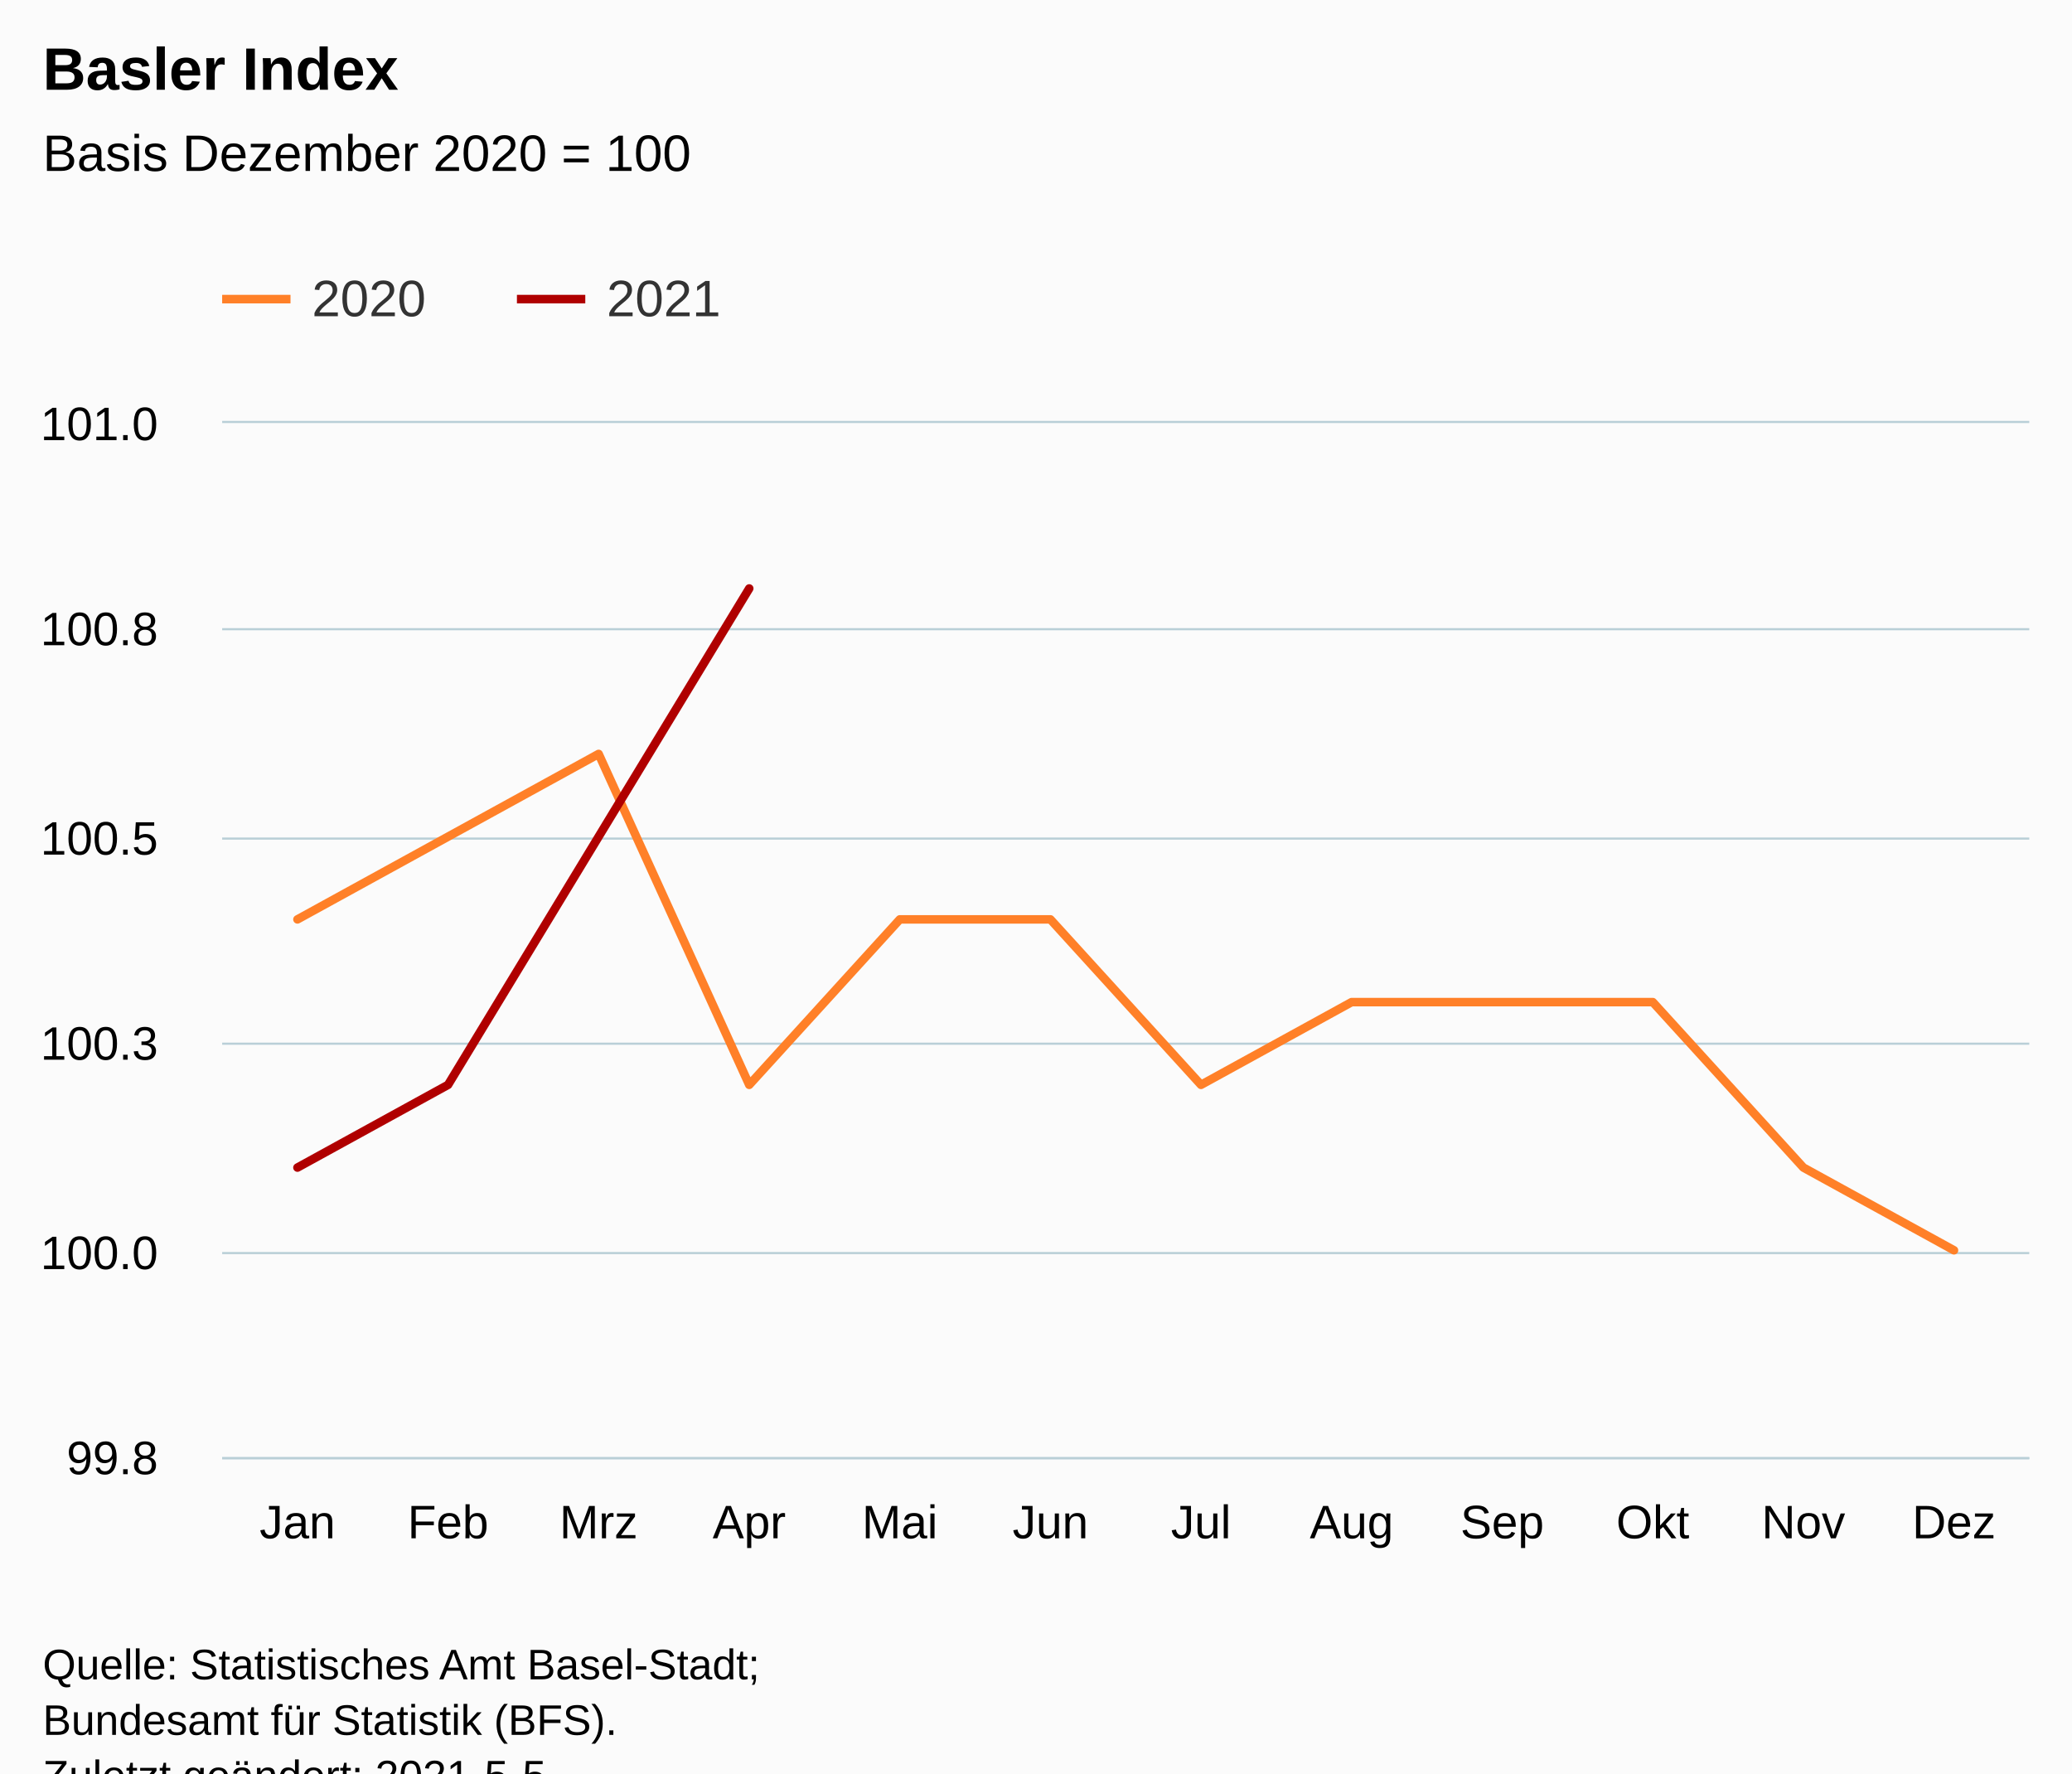
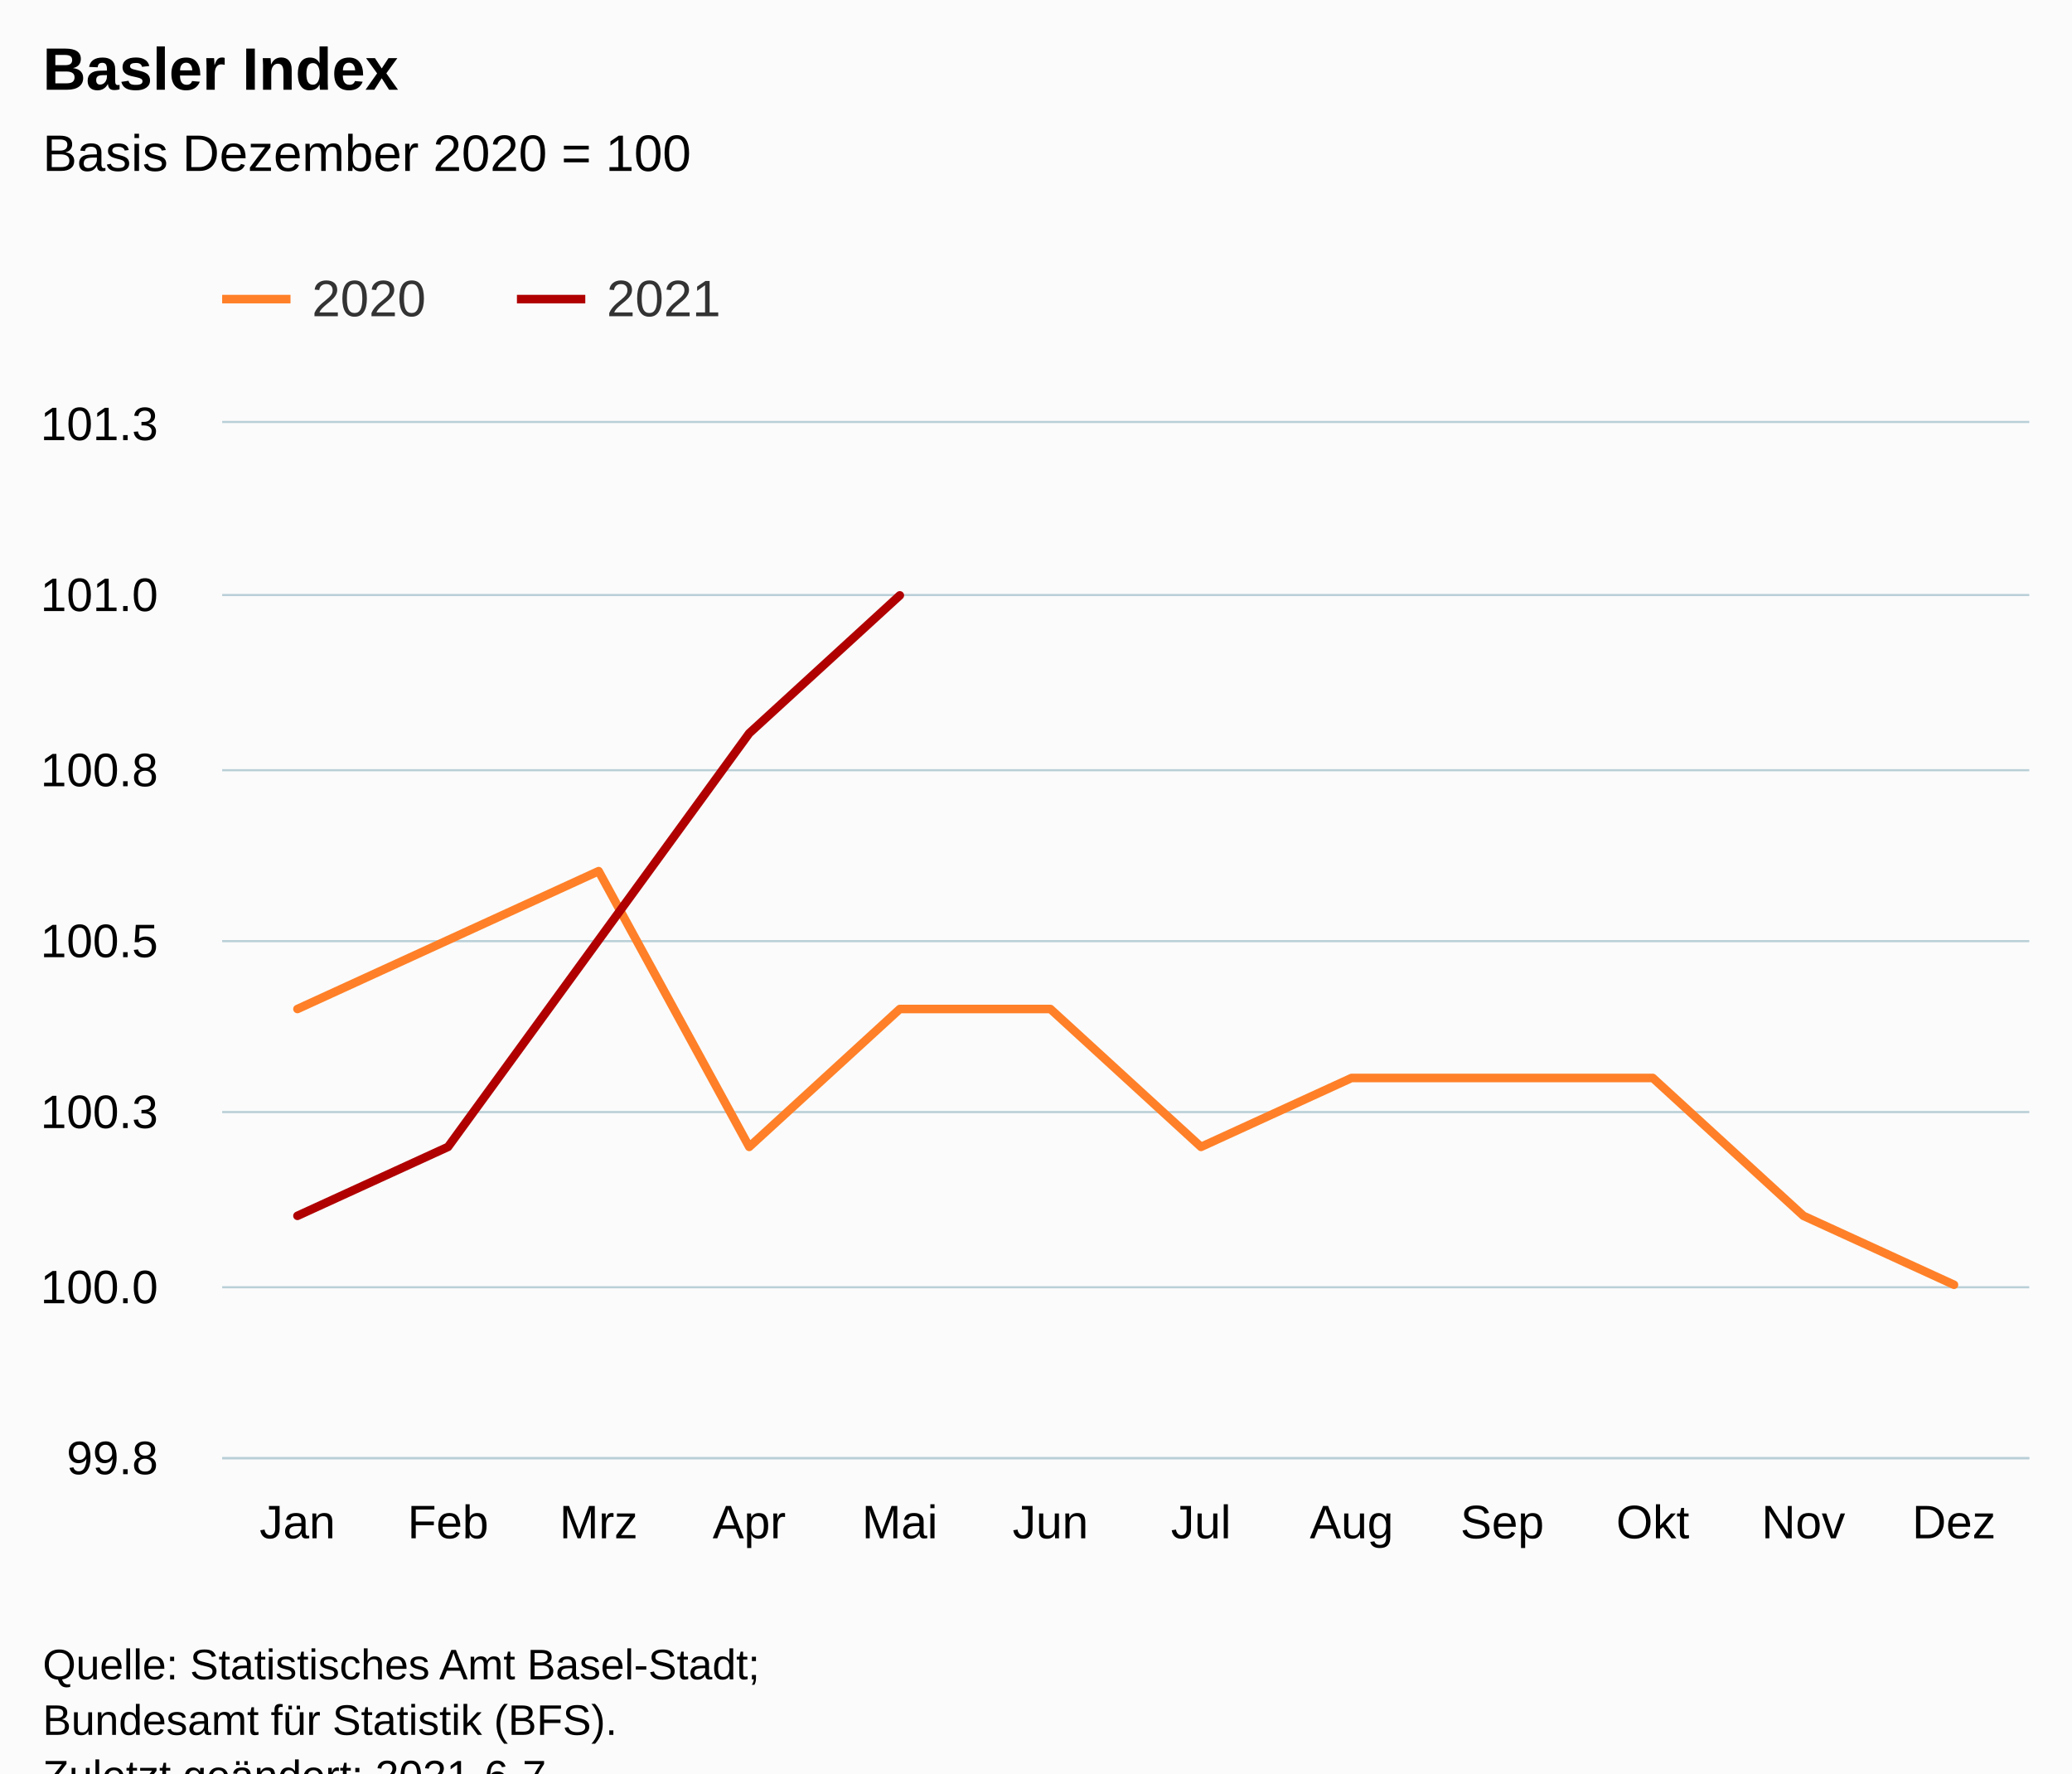
<svg xmlns="http://www.w3.org/2000/svg" version="1.1" class="highcharts-root" style="font-family:Arial;font-size:12px;" viewBox="0 0 485 415">
  <defs>
-     <clipPath id="highcharts-j3mgc7e-31-">
+     <clipPath id="highcharts-or9h3pl-31-">
      <rect x="0" y="0" width="423" height="242" fill="none" />
    </clipPath>
-     <clipPath id="highcharts-j3mgc7e-44-">
+     <clipPath id="highcharts-or9h3pl-44-">
      <rect x="0" y="0" width="423" height="242" fill="none" />
    </clipPath>
-     <clipPath id="highcharts-j3mgc7e-57-">
+     <clipPath id="highcharts-or9h3pl-57-">
      <rect x="52" y="99" width="423" height="242" fill="none" />
    </clipPath>
  </defs>
  <rect fill="#fbfbfb" class="highcharts-background" x="0" y="0" width="485" height="428" rx="0" ry="0" />
  <rect fill="none" class="highcharts-plot-background" x="52" y="99" width="423" height="242" />
  <g class="highcharts-pane-group" data-z-index="0" />
  <g class="highcharts-grid highcharts-xaxis-grid" data-z-index="1">
    <path fill="none" data-z-index="1" class="highcharts-grid-line" d="M 86.5 99 L 86.5 341" opacity="1" />
    <path fill="none" data-z-index="1" class="highcharts-grid-line" d="M 122.5 99 L 122.5 341" opacity="1" />
    <path fill="none" data-z-index="1" class="highcharts-grid-line" d="M 157.5 99 L 157.5 341" opacity="1" />
    <path fill="none" data-z-index="1" class="highcharts-grid-line" d="M 192.5 99 L 192.5 341" opacity="1" />
    <path fill="none" data-z-index="1" class="highcharts-grid-line" d="M 227.5 99 L 227.5 341" opacity="1" />
    <path fill="none" data-z-index="1" class="highcharts-grid-line" d="M 263.5 99 L 263.5 341" opacity="1" />
    <path fill="none" data-z-index="1" class="highcharts-grid-line" d="M 298.5 99 L 298.5 341" opacity="1" />
    <path fill="none" data-z-index="1" class="highcharts-grid-line" d="M 333.5 99 L 333.5 341" opacity="1" />
    <path fill="none" data-z-index="1" class="highcharts-grid-line" d="M 368.5 99 L 368.5 341" opacity="1" />
    <path fill="none" data-z-index="1" class="highcharts-grid-line" d="M 404.5 99 L 404.5 341" opacity="1" />
    <path fill="none" data-z-index="1" class="highcharts-grid-line" d="M 439.5 99 L 439.5 341" opacity="1" />
    <path fill="none" data-z-index="1" class="highcharts-grid-line" d="M 474.5 99 L 474.5 341" opacity="1" />
    <path fill="none" data-z-index="1" class="highcharts-grid-line" d="M 51.5 99 L 51.5 341" opacity="1" />
  </g>
  <g class="highcharts-grid highcharts-yaxis-grid" data-z-index="1">
    <path fill="none" stroke="#B9CFD7" stroke-width="0.5" data-z-index="1" class="highcharts-grid-line" d="M 52 341.25 L 475 341.25" opacity="1" />
-     <path fill="none" stroke="#B9CFD7" stroke-width="0.5" data-z-index="1" class="highcharts-grid-line" d="M 52 293.25 L 475 293.25" opacity="1" />
-     <path fill="none" stroke="#B9CFD7" stroke-width="0.5" data-z-index="1" class="highcharts-grid-line" d="M 52 244.25 L 475 244.25" opacity="1" />
-     <path fill="none" stroke="#B9CFD7" stroke-width="0.5" data-z-index="1" class="highcharts-grid-line" d="M 52 196.25 L 475 196.25" opacity="1" />
-     <path fill="none" stroke="#B9CFD7" stroke-width="0.5" data-z-index="1" class="highcharts-grid-line" d="M 52 147.25 L 475 147.25" opacity="1" />
+     <path fill="none" stroke="#B9CFD7" stroke-width="0.5" data-z-index="1" class="highcharts-grid-line" d="M 52 301.25 L 475 301.25" opacity="1" />
+     <path fill="none" stroke="#B9CFD7" stroke-width="0.5" data-z-index="1" class="highcharts-grid-line" d="M 52 260.25 L 475 260.25" opacity="1" />
+     <path fill="none" stroke="#B9CFD7" stroke-width="0.5" data-z-index="1" class="highcharts-grid-line" d="M 52 220.25 L 475 220.25" opacity="1" />
+     <path fill="none" stroke="#B9CFD7" stroke-width="0.5" data-z-index="1" class="highcharts-grid-line" d="M 52 180.25 L 475 180.25" opacity="1" />
+     <path fill="none" stroke="#B9CFD7" stroke-width="0.5" data-z-index="1" class="highcharts-grid-line" d="M 52 139.25 L 475 139.25" opacity="1" />
    <path fill="none" stroke="#B9CFD7" stroke-width="0.5" data-z-index="1" class="highcharts-grid-line" d="M 52 98.75 L 475 98.75" opacity="1" />
  </g>
  <rect fill="none" class="highcharts-plot-border" data-z-index="1" x="52" y="99" width="423" height="242" />
  <g class="highcharts-axis highcharts-xaxis" data-z-index="2">
    <path fill="none" class="highcharts-axis-line" stroke="#B9CFD7" stroke-width="0.5" data-z-index="7" d="M 52 341.25 L 475 341.25" />
  </g>
  <g class="highcharts-axis highcharts-yaxis" data-z-index="2">
    <path fill="none" class="highcharts-axis-line" data-z-index="7" d="M 52 99 L 52 341" />
  </g>
  <g class="highcharts-series-group" data-z-index="3">
-     <g class="highcharts-series highcharts-series-0 highcharts-line-series" data-z-index="0.1" opacity="1" transform="translate(52,99) scale(1 1)" clip-path="url(#highcharts-j3mgc7e-44-)">
-       <path fill="none" d="M 17.625 116.16 L 52.875 96.8 L 88.125 77.44 L 123.375 154.88 L 158.625 116.16 L 193.875 116.16 L 229.125 154.88 L 264.375 135.52 L 299.625 135.52 L 334.875 135.52 L 370.125 174.24 L 405.375 193.6" class="highcharts-graph" data-z-index="1" stroke="#ff8028" stroke-width="2" stroke-linejoin="round" stroke-linecap="round" />
+     <g class="highcharts-series highcharts-series-0 highcharts-line-series" data-z-index="0.1" opacity="1" transform="translate(52,99) scale(1 1)" clip-path="url(#highcharts-or9h3pl-44-)">
+       <path fill="none" d="M 17.625 137.133 L 52.875 121 L 88.125 104.867 L 123.375 169.4 L 158.625 137.133 L 193.875 137.133 L 229.125 169.4 L 264.375 153.267 L 299.625 153.267 L 334.875 153.267 L 370.125 185.533 L 405.375 201.667" class="highcharts-graph" data-z-index="1" stroke="#ff8028" stroke-width="2" stroke-linejoin="round" stroke-linecap="round" />
    </g>
    <g class="highcharts-markers highcharts-series-0 highcharts-line-series" data-z-index="0.1" opacity="1" transform="translate(52,99) scale(1 1)" clip-path="none" />
-     <g class="highcharts-series highcharts-series-1 highcharts-line-series" data-z-index="0.1" opacity="1" transform="translate(52,99) scale(1 1)" clip-path="url(#highcharts-j3mgc7e-44-)">
-       <path fill="none" d="M 17.625 174.24 L 52.875 154.88 L 88.125 96.8 L 123.375 38.72" class="highcharts-graph" data-z-index="1" stroke="#b00000" stroke-width="2" stroke-linejoin="round" stroke-linecap="round" />
+     <g class="highcharts-series highcharts-series-1 highcharts-line-series" data-z-index="0.1" opacity="1" transform="translate(52,99) scale(1 1)" clip-path="url(#highcharts-or9h3pl-44-)">
+       <path fill="none" d="M 17.625 185.533 L 52.875 169.4 L 88.125 121 L 123.375 72.6 L 158.625 40.333" class="highcharts-graph" data-z-index="1" stroke="#b00000" stroke-width="2" stroke-linejoin="round" stroke-linecap="round" />
    </g>
    <g class="highcharts-markers highcharts-series-1 highcharts-line-series" data-z-index="0.1" opacity="1" transform="translate(52,99) scale(1 1)" clip-path="none" />
  </g>
  <text x="10" text-anchor="start" class="highcharts-title" data-z-index="4" style="color:#000000;font-size:14px;font-weight:bold;fill:#000000;" y="21">
    <tspan>Basler Index</tspan>
  </text>
  <text x="10" text-anchor="start" class="highcharts-subtitle" data-z-index="4" style="color:#000000;font-size:12px;font-weight:normal;fill:#000000;" y="40">
    <tspan>Basis Dezember 2020 = 100</tspan>
  </text>
  <text x="10" text-anchor="start" class="highcharts-caption" data-z-index="4" style="color:#666666;fill:#666666;" y="375" />
  <g class="highcharts-legend" data-z-index="7" transform="translate(44,56)">
    <rect fill="none" class="highcharts-legend-box" rx="0" ry="0" x="0" y="0" width="134" height="31" visibility="visible" />
    <g data-z-index="1">
      <g>
        <g class="highcharts-legend-item highcharts-line-series highcharts-color-undefined highcharts-series-0" data-z-index="1" transform="translate(8,3)">
          <path fill="none" d="M 0 11 L 16 11" class="highcharts-graph" stroke="#ff8028" stroke-width="2" />
          <text x="21" style="color:#333333;cursor:pointer;font-size:12px;font-weight:normal;fill:#333333;" text-anchor="start" data-z-index="2" y="15">
            <tspan>2020</tspan>
          </text>
        </g>
        <g class="highcharts-legend-item highcharts-line-series highcharts-color-undefined highcharts-series-1" data-z-index="1" transform="translate(77,3)">
          <path fill="none" d="M 0 11 L 16 11" class="highcharts-graph" stroke="#b00000" stroke-width="2" />
          <text x="21" y="15" style="color:#333333;cursor:pointer;font-size:12px;font-weight:normal;fill:#333333;" text-anchor="start" data-z-index="2">
            <tspan>2021</tspan>
          </text>
        </g>
      </g>
    </g>
  </g>
  <g class="highcharts-axis-labels highcharts-xaxis-labels" data-z-index="7">
    <text x="69.625" style="color:#000000;cursor:default;font-size:11px;fill:#000000;" text-anchor="middle" transform="translate(0,0)" y="360" opacity="1">Jan</text>
    <text x="104.875" style="color:#000000;cursor:default;font-size:11px;fill:#000000;" text-anchor="middle" transform="translate(0,0)" y="360" opacity="1">Feb</text>
    <text x="140.125" style="color:#000000;cursor:default;font-size:11px;fill:#000000;" text-anchor="middle" transform="translate(0,0)" y="360" opacity="1">Mrz</text>
    <text x="175.375" style="color:#000000;cursor:default;font-size:11px;fill:#000000;" text-anchor="middle" transform="translate(0,0)" y="360" opacity="1">Apr</text>
    <text x="210.625" style="color:#000000;cursor:default;font-size:11px;fill:#000000;" text-anchor="middle" transform="translate(0,0)" y="360" opacity="1">Mai</text>
    <text x="245.875" style="color:#000000;cursor:default;font-size:11px;fill:#000000;" text-anchor="middle" transform="translate(0,0)" y="360" opacity="1">Jun</text>
    <text x="281.125" style="color:#000000;cursor:default;font-size:11px;fill:#000000;" text-anchor="middle" transform="translate(0,0)" y="360" opacity="1">Jul</text>
    <text x="316.375" style="color:#000000;cursor:default;font-size:11px;fill:#000000;" text-anchor="middle" transform="translate(0,0)" y="360" opacity="1">Aug</text>
    <text x="351.625" style="color:#000000;cursor:default;font-size:11px;fill:#000000;" text-anchor="middle" transform="translate(0,0)" y="360" opacity="1">Sep</text>
    <text x="386.875" style="color:#000000;cursor:default;font-size:11px;fill:#000000;" text-anchor="middle" transform="translate(0,0)" y="360" opacity="1">Okt</text>
    <text x="422.125" style="color:#000000;cursor:default;font-size:11px;fill:#000000;" text-anchor="middle" transform="translate(0,0)" y="360" opacity="1">Nov</text>
    <text x="457.375" style="color:#000000;cursor:default;font-size:11px;fill:#000000;" text-anchor="middle" transform="translate(0,0)" y="360" opacity="1">Dez</text>
  </g>
  <g class="highcharts-axis-labels highcharts-yaxis-labels" data-z-index="7">
    <text x="37" style="color:#000000;cursor:default;font-size:11px;fill:#000000;" text-anchor="end" transform="translate(0,0)" y="345" opacity="1">99.8</text>
-     <text x="37" style="color:#000000;cursor:default;font-size:11px;fill:#000000;" text-anchor="end" transform="translate(0,0)" y="297" opacity="1">100.0</text>
-     <text x="37" style="color:#000000;cursor:default;font-size:11px;fill:#000000;" text-anchor="end" transform="translate(0,0)" y="248" opacity="1">100.3</text>
-     <text x="37" style="color:#000000;cursor:default;font-size:11px;fill:#000000;" text-anchor="end" transform="translate(0,0)" y="200" opacity="1">100.5</text>
-     <text x="37" style="color:#000000;cursor:default;font-size:11px;fill:#000000;" text-anchor="end" transform="translate(0,0)" y="151" opacity="1">100.8</text>
-     <text x="37" style="color:#000000;cursor:default;font-size:11px;fill:#000000;" text-anchor="end" transform="translate(0,0)" y="103" opacity="1">101.0</text>
+     <text x="37" style="color:#000000;cursor:default;font-size:11px;fill:#000000;" text-anchor="end" transform="translate(0,0)" y="305" opacity="1">100.0</text>
+     <text x="37" style="color:#000000;cursor:default;font-size:11px;fill:#000000;" text-anchor="end" transform="translate(0,0)" y="264" opacity="1">100.3</text>
+     <text x="37" style="color:#000000;cursor:default;font-size:11px;fill:#000000;" text-anchor="end" transform="translate(0,0)" y="224" opacity="1">100.5</text>
+     <text x="37" style="color:#000000;cursor:default;font-size:11px;fill:#000000;" text-anchor="end" transform="translate(0,0)" y="184" opacity="1">100.8</text>
+     <text x="37" style="color:#000000;cursor:default;font-size:11px;fill:#000000;" text-anchor="end" transform="translate(0,0)" y="143" opacity="1">101.0</text>
+     <text x="37" style="color:#000000;cursor:default;font-size:11px;fill:#000000;" text-anchor="end" transform="translate(0,0)" y="103" opacity="1">101.3</text>
  </g>
  <text x="10" class="highcharts-credits" text-anchor="start" data-z-index="8" style="cursor:default;color:#000000;font-size:10px;fill:#000000;" y="393">
    <tspan>Quelle: Statistisches Amt Basel-Stadt;</tspan>
    <tspan x="10" dy="13">Bundesamt für Statistik (BFS).</tspan>
-     <tspan x="10" dy="13">Zuletzt geändert: 2021-5-5</tspan>
+     <tspan x="10" dy="13">Zuletzt geändert: 2021-6-7</tspan>
  </text>
-   <g class="highcharts-control-points" data-z-index="99" clip-path="url(#highcharts-j3mgc7e-57-)" />
+   <g class="highcharts-control-points" data-z-index="99" clip-path="url(#highcharts-or9h3pl-57-)" />
</svg>
